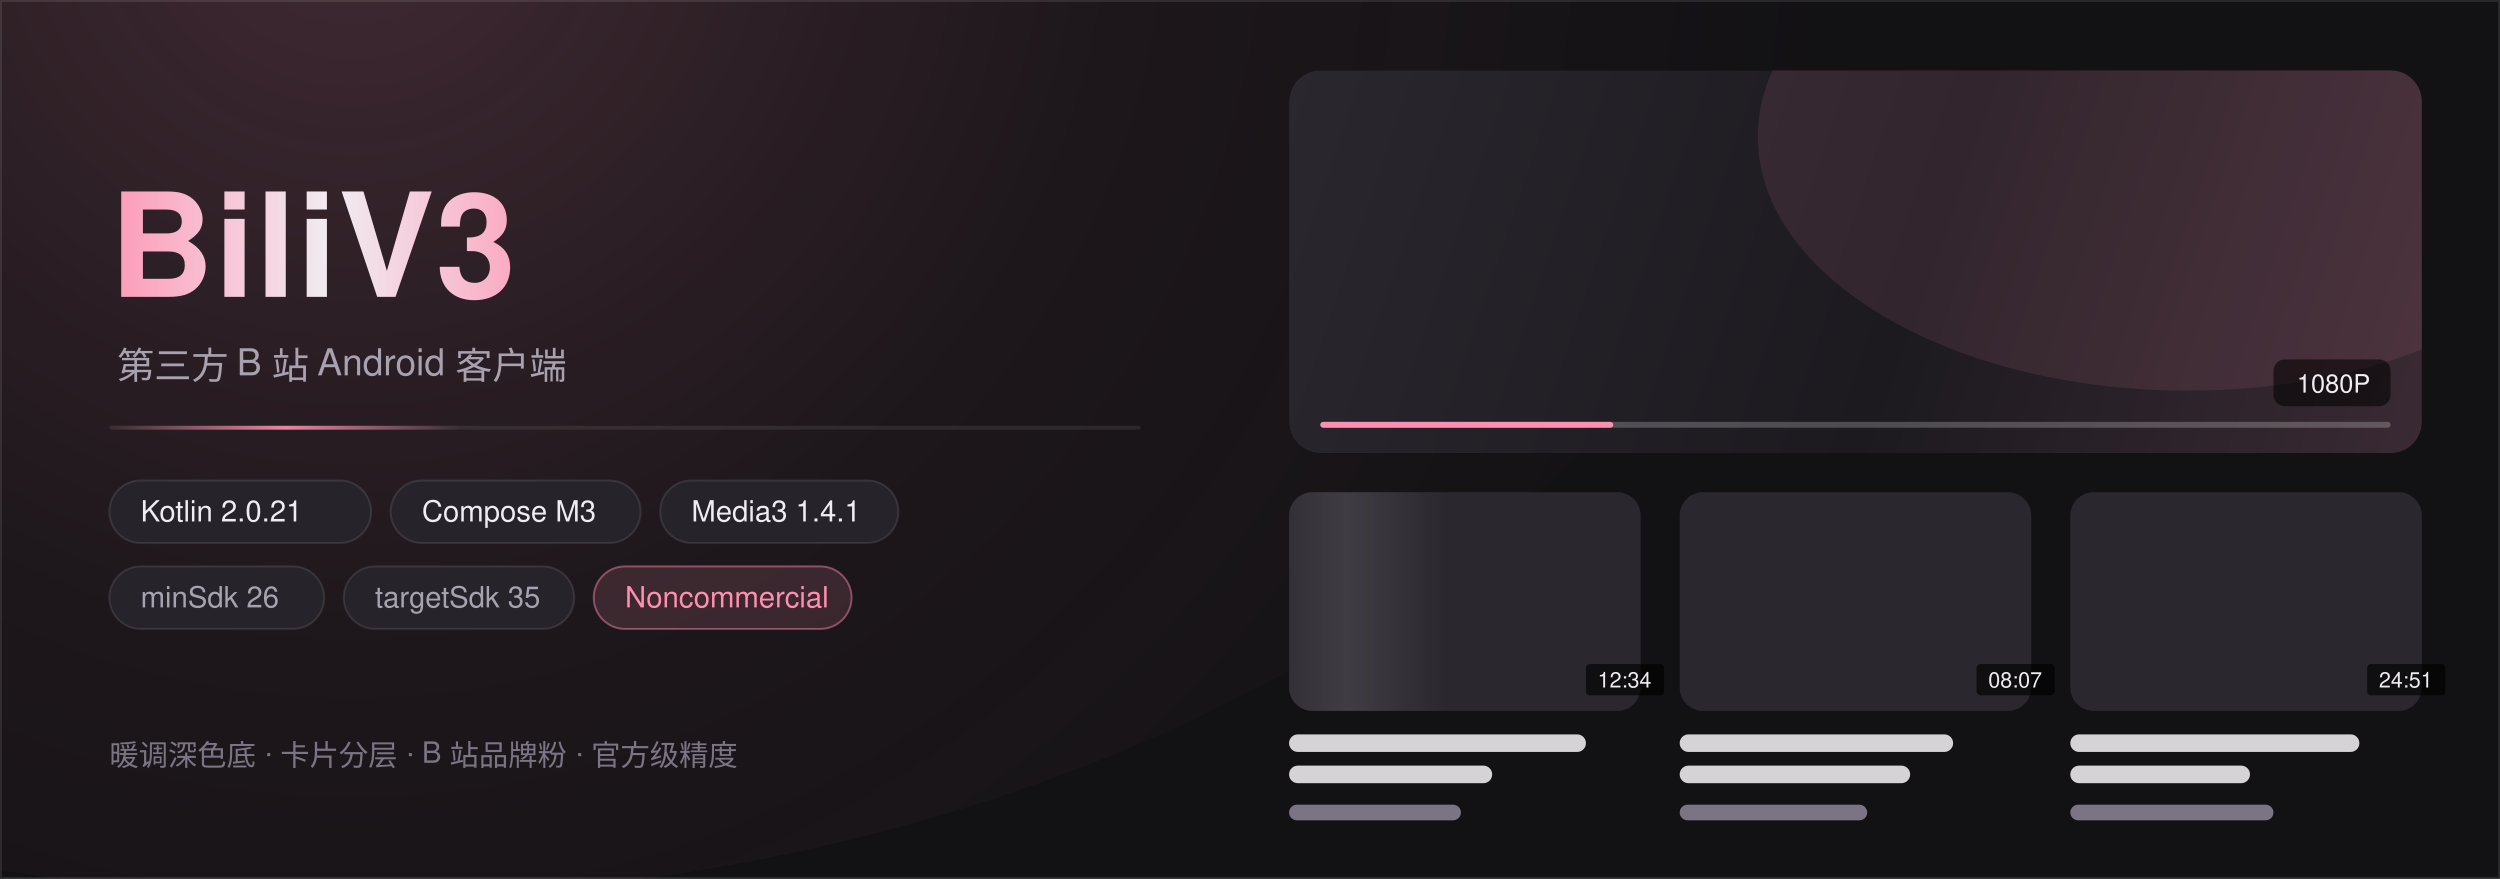
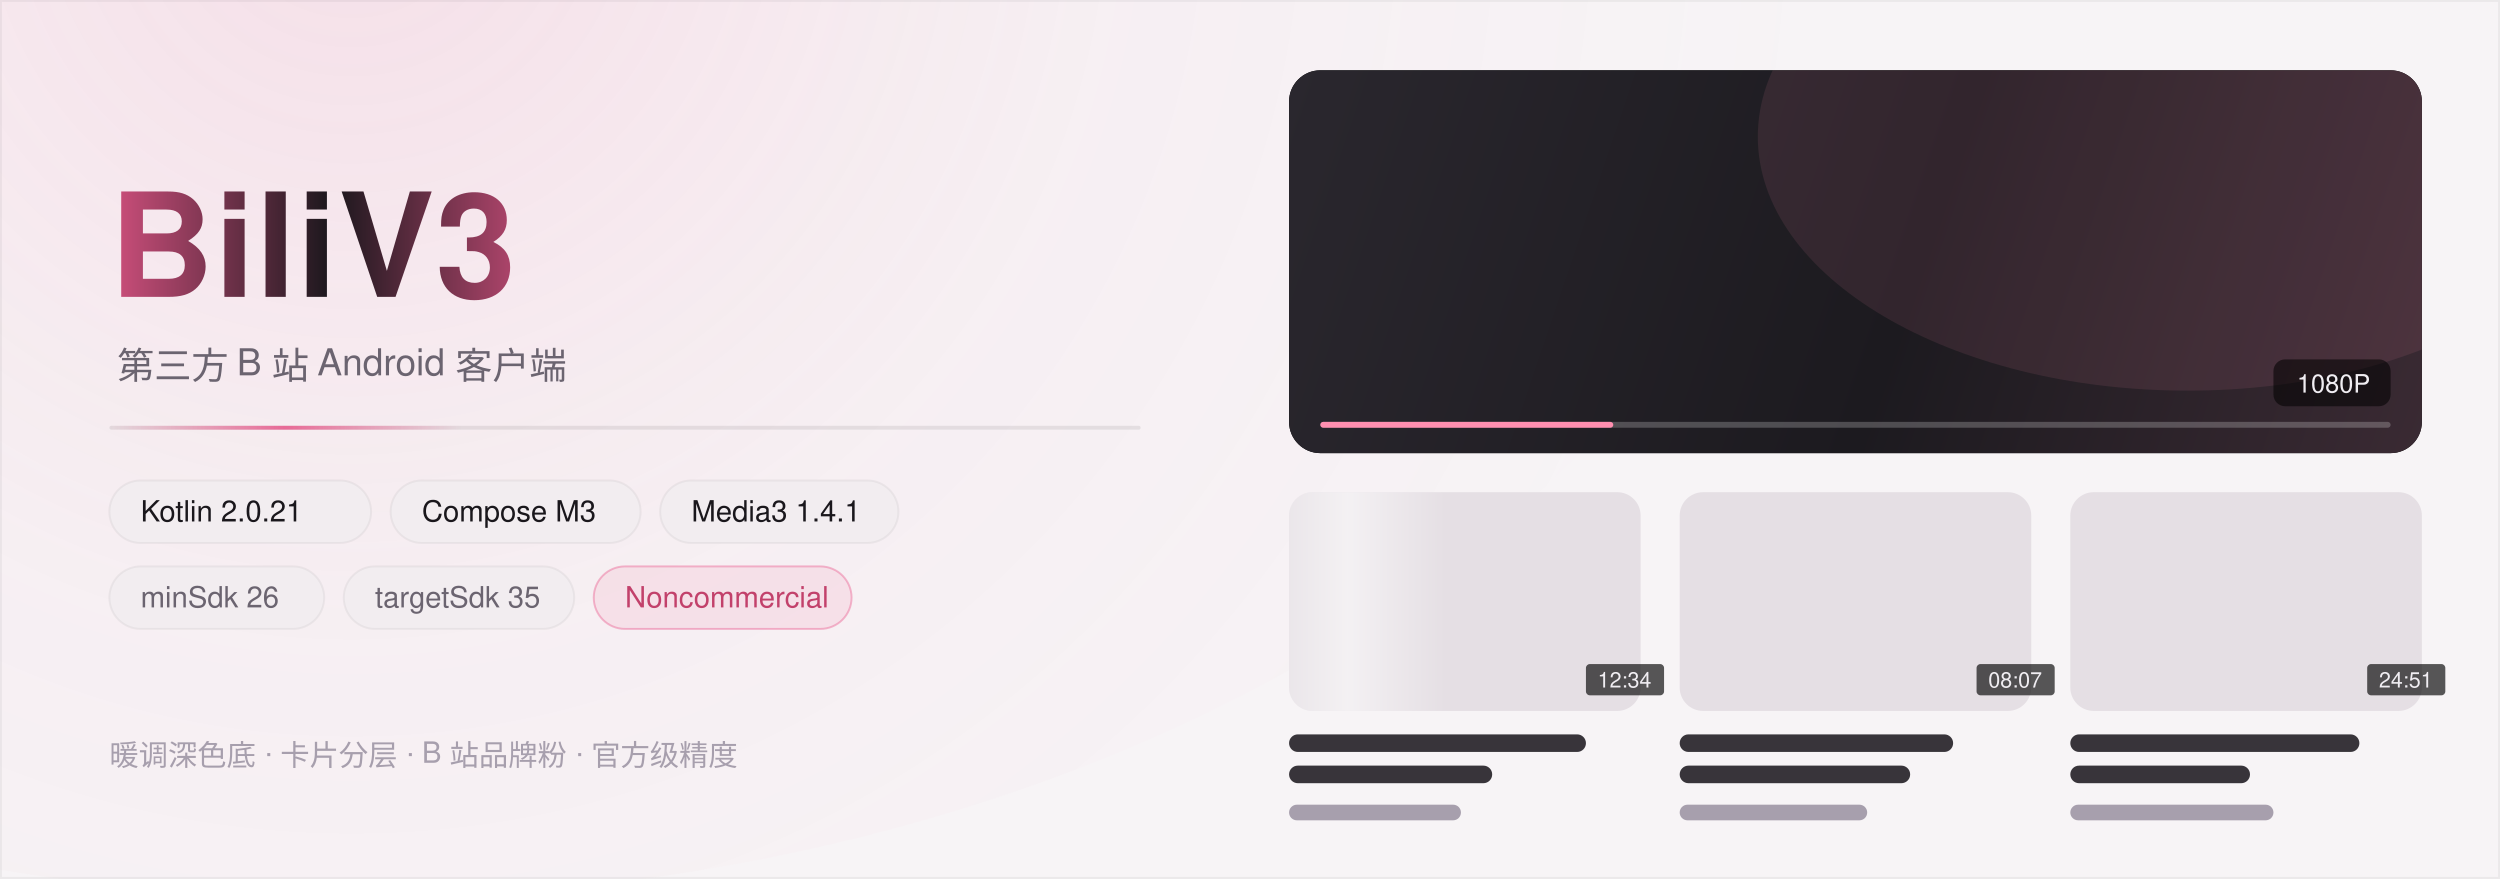
<svg xmlns="http://www.w3.org/2000/svg" viewBox="0 0 1280 450" width="1280" height="450" role="img" aria-label="BiliV3 — 第三方 B 站 Android 客户端。左侧为字标与技术栈，右侧为首页与播放器的界面示意，含弹幕与骨架微光动效。">
  <defs>
    <radialGradient id="glow" gradientUnits="userSpaceOnUse" cx="180" cy="-60" r="760">
-       <stop offset="0" stop-color="#FF8FB0" stop-opacity="0.20" />
-       <stop offset="0.5" stop-color="#FF8FB0" stop-opacity="0.05" />
-       <stop offset="1" stop-color="#FF8FB0" stop-opacity="0" />
+       <stop offset="0" stop-color="#E8578A" stop-opacity="0.13" />
+       <stop offset="0.5" stop-color="#E8578A" stop-opacity="0.03" />
+       <stop offset="1" stop-color="#E8578A" stop-opacity="0" />
    </radialGradient>
    <linearGradient id="word" gradientUnits="userSpaceOnUse" x1="40" y1="0" x2="300" y2="0">
-       <stop offset="0" stop-color="#FF8FB0" />
-       <stop offset="0.5" stop-color="#F0EDF2" />
-       <stop offset="1" stop-color="#FF8FB0" />
+       <stop offset="0" stop-color="#E8578A" />
+       <stop offset="0.5" stop-color="#1A171C" />
+       <stop offset="1" stop-color="#E8578A" />
      <animate attributeName="x1" values="20;900;20" dur="8s" repeatCount="indefinite" />
      <animate attributeName="x2" values="300;1180;300" dur="8s" repeatCount="indefinite" />
    </linearGradient>
    <linearGradient id="shimmer" gradientUnits="userSpaceOnUse" x1="56" y1="0" x2="236" y2="0">
-       <stop offset="0" stop-color="#FF8FB0" stop-opacity="0" />
-       <stop offset="0.5" stop-color="#FF8FB0" stop-opacity="0.90" />
-       <stop offset="1" stop-color="#FF8FB0" stop-opacity="0" />
+       <stop offset="0" stop-color="#E8578A" stop-opacity="0" />
+       <stop offset="0.5" stop-color="#E8578A" stop-opacity="0.85" />
+       <stop offset="1" stop-color="#E8578A" stop-opacity="0" />
      <animate attributeName="x1" values="56;1224" dur="3.2s" repeatCount="indefinite" />
      <animate attributeName="x2" values="236;1404" dur="3.2s" repeatCount="indefinite" />
    </linearGradient>
    <linearGradient id="coverShim" gradientUnits="userSpaceOnUse" x1="640" y1="0" x2="740" y2="0">
      <stop offset="0" stop-color="#FFFFFF" stop-opacity="0" />
-       <stop offset="0.5" stop-color="#FFFFFF" stop-opacity="0.10" />
+       <stop offset="0.5" stop-color="#FFFFFF" stop-opacity="0.55" />
      <stop offset="1" stop-color="#FFFFFF" stop-opacity="0" />
      <animate attributeName="x1" values="640;1260" dur="2.6s" repeatCount="indefinite" />
      <animate attributeName="x2" values="740;1360" dur="2.6s" repeatCount="indefinite" />
    </linearGradient>
    <linearGradient id="scene" gradientUnits="userSpaceOnUse" x1="660" y1="36" x2="1240" y2="232">
      <stop offset="0" stop-color="#2A272E" />
      <stop offset="0.55" stop-color="#1C1A1F" />
      <stop offset="1" stop-color="#3A2A33" />
    </linearGradient>
    <clipPath id="playerClip">
      <rect x="660" y="36" width="580" height="196" rx="16" />
    </clipPath>
  </defs>
-   <rect width="1280" height="450" fill="#121114" />
+   <rect width="1280" height="450" fill="#F7F4F6" />
  <ellipse cx="180" cy="-60" rx="760" ry="520" fill="url(#glow)">
    <animate attributeName="opacity" values="1;0.6;1" dur="9s" repeatCount="indefinite" />
  </ellipse>
  <text x="56" y="152" font-family="'Segoe UI','Helvetica Neue',Helvetica,Arial,sans-serif" font-size="74" font-weight="700" letter-spacing="0.5" fill="url(#word)">BiliV3</text>
-   <text x="60" y="194" font-family="'Microsoft YaHei','PingFang SC','Segoe UI',Helvetica,Arial,sans-serif" font-size="19" fill="#A8A2B0">第三方 B 站 Android 客户端</text>
-   <rect x="56" y="218" width="528" height="2" rx="1" fill="#FFFFFF" fill-opacity="0.08" />
+   <text x="60" y="194" font-family="'Microsoft YaHei','PingFang SC','Segoe UI',Helvetica,Arial,sans-serif" font-size="19" fill="#6B6470">第三方 B 站 Android 客户端</text>
+   <rect x="56" y="218" width="528" height="2" rx="1" fill="#000000" fill-opacity="0.08" />
  <rect x="56" y="218" width="528" height="2" rx="1" fill="url(#shimmer)" />
  <g font-family="'Segoe UI',Helvetica,Arial,sans-serif" font-size="15">
-     <rect x="56" y="246" width="134" height="32" rx="16" fill="#26232B" stroke="#FFFFFF" stroke-opacity="0.10" />
-     <text x="72" y="267" fill="#F0EDF2">Kotlin 2.0.21</text>
-     <rect x="200" y="246" width="128" height="32" rx="16" fill="#26232B" stroke="#FFFFFF" stroke-opacity="0.10" />
-     <text x="216" y="267" fill="#F0EDF2">Compose M3</text>
-     <rect x="338" y="246" width="122" height="32" rx="16" fill="#26232B" stroke="#FFFFFF" stroke-opacity="0.10" />
-     <text x="354" y="267" fill="#F0EDF2">Media3 1.4.1</text>
-     <rect x="56" y="290" width="110" height="32" rx="16" fill="#26232B" stroke="#FFFFFF" stroke-opacity="0.10" />
-     <text x="72" y="311" fill="#A8A2B0">minSdk 26</text>
-     <rect x="176" y="290" width="118" height="32" rx="16" fill="#26232B" stroke="#FFFFFF" stroke-opacity="0.10" />
-     <text x="192" y="311" fill="#A8A2B0">targetSdk 35</text>
-     <rect x="304" y="290" width="132" height="32" rx="16" fill="#FF8FB0" fill-opacity="0.14" stroke="#FF8FB0" stroke-opacity="0.45" />
-     <text x="320" y="311" fill="#FF8FB0">Noncommercial</text>
+     <rect x="56" y="246" width="134" height="32" rx="16" fill="#F2EDF0" stroke="#000000" stroke-opacity="0.05" />
+     <text x="72" y="267" fill="#1A171C">Kotlin 2.0.21</text>
+     <rect x="200" y="246" width="128" height="32" rx="16" fill="#F2EDF0" stroke="#000000" stroke-opacity="0.05" />
+     <text x="216" y="267" fill="#1A171C">Compose M3</text>
+     <rect x="338" y="246" width="122" height="32" rx="16" fill="#F2EDF0" stroke="#000000" stroke-opacity="0.05" />
+     <text x="354" y="267" fill="#1A171C">Media3 1.4.1</text>
+     <rect x="56" y="290" width="110" height="32" rx="16" fill="#F2EDF0" stroke="#000000" stroke-opacity="0.05" />
+     <text x="72" y="311" fill="#6B6470">minSdk 26</text>
+     <rect x="176" y="290" width="118" height="32" rx="16" fill="#F2EDF0" stroke="#000000" stroke-opacity="0.05" />
+     <text x="192" y="311" fill="#6B6470">targetSdk 35</text>
+     <rect x="304" y="290" width="132" height="32" rx="16" fill="#E8578A" fill-opacity="0.10" stroke="#E8578A" stroke-opacity="0.40" />
+     <text x="320" y="311" fill="#C2416B">Noncommercial</text>
  </g>
-   <text x="56" y="392" font-family="'Microsoft YaHei','PingFang SC','Segoe UI',Helvetica,Arial,sans-serif" font-size="15" fill="#7A7484">暖调深色底 · 卡片分层 · B 站品牌粉 · 官方级精度</text>
+   <text x="56" y="392" font-family="'Microsoft YaHei','PingFang SC','Segoe UI',Helvetica,Arial,sans-serif" font-size="15" fill="#A79FAD">暖调深色底 · 卡片分层 · B 站品牌粉 · 官方级精度</text>
  <g clip-path="url(#playerClip)">
    <rect x="660" y="36" width="580" height="196" fill="#000000" />
    <rect x="660" y="36" width="580" height="196" fill="url(#scene)" />
    <ellipse cx="1120" cy="70" rx="220" ry="130" fill="#FF8FB0" fill-opacity="0.10" />
    <g font-family="'Microsoft YaHei','PingFang SC','Segoe UI',Helvetica,Arial,sans-serif" font-size="17" fill="#FFFFFF" stroke="#000000" stroke-width="3.5" stroke-linejoin="round" paint-order="stroke">
      <text x="0" y="76">这也太丝滑了
        <animateTransform attributeName="transform" type="translate" values="1250 0;620 0" dur="9s" begin="-1s" repeatCount="indefinite" />
      </text>
      <text x="0" y="108">封面 16:10
        <animateTransform attributeName="transform" type="translate" values="1250 0;620 0" dur="12s" begin="-7s" repeatCount="indefinite" />
      </text>
      <text x="0" y="140" fill="#FF8FB0">骨架共享相位
        <animateTransform attributeName="transform" type="translate" values="1250 0;620 0" dur="10.5s" begin="-4s" repeatCount="indefinite" />
      </text>
      <text x="0" y="172">DASH 音视频分离
        <animateTransform attributeName="transform" type="translate" values="1250 0;620 0" dur="13.5s" begin="-10s" repeatCount="indefinite" />
      </text>
    </g>
    <rect x="1164" y="184" width="60" height="24" rx="6" fill="#000000" fill-opacity="0.55" />
    <text x="1176" y="201" font-family="'Segoe UI',Helvetica,Arial,sans-serif" font-size="13" fill="#F0EDF2">1080P</text>
    <rect x="676" y="216" width="548" height="3" rx="1.5" fill="#FFFFFF" fill-opacity="0.22" />
    <rect x="676" y="216" width="150" height="3" rx="1.5" fill="#FF8FB0">
      <animate attributeName="width" values="150;430;150" dur="14s" repeatCount="indefinite" />
    </rect>
  </g>
  <g>
-     <rect x="660" y="252" width="180" height="112" rx="12" fill="#2A272E" />
+     <rect x="660" y="252" width="180" height="112" rx="12" fill="#E5DFE4" />
    <rect x="660" y="252" width="180" height="112" rx="12" fill="url(#coverShim)" />
    <rect x="812" y="340" width="40" height="16" rx="2" fill="#000000" fill-opacity="0.65" />
    <text x="818" y="352" font-family="'Segoe UI',Helvetica,Arial,sans-serif" font-size="11" fill="#F0EDF2">12:34</text>
-     <rect x="660" y="376" width="152" height="9" rx="4.5" fill="#F0EDF2" fill-opacity="0.88" />
-     <rect x="660" y="392" width="104" height="9" rx="4.5" fill="#F0EDF2" fill-opacity="0.88" />
-     <rect x="660" y="412" width="88" height="8" rx="4" fill="#7A7484" />
-     <rect x="860" y="252" width="180" height="112" rx="12" fill="#2A272E" />
+     <rect x="660" y="376" width="152" height="9" rx="4.5" fill="#1A171C" fill-opacity="0.86" />
+     <rect x="660" y="392" width="104" height="9" rx="4.5" fill="#1A171C" fill-opacity="0.86" />
+     <rect x="660" y="412" width="88" height="8" rx="4" fill="#A79FAD" />
+     <rect x="860" y="252" width="180" height="112" rx="12" fill="#E5DFE4" />
    <rect x="860" y="252" width="180" height="112" rx="12" fill="url(#coverShim)" />
    <rect x="1012" y="340" width="40" height="16" rx="2" fill="#000000" fill-opacity="0.65" />
    <text x="1018" y="352" font-family="'Segoe UI',Helvetica,Arial,sans-serif" font-size="11" fill="#F0EDF2">08:07</text>
-     <rect x="860" y="376" width="140" height="9" rx="4.5" fill="#F0EDF2" fill-opacity="0.88" />
-     <rect x="860" y="392" width="118" height="9" rx="4.5" fill="#F0EDF2" fill-opacity="0.88" />
-     <rect x="860" y="412" width="96" height="8" rx="4" fill="#7A7484" />
-     <rect x="1060" y="252" width="180" height="112" rx="12" fill="#2A272E" />
+     <rect x="860" y="376" width="140" height="9" rx="4.5" fill="#1A171C" fill-opacity="0.86" />
+     <rect x="860" y="392" width="118" height="9" rx="4.5" fill="#1A171C" fill-opacity="0.86" />
+     <rect x="860" y="412" width="96" height="8" rx="4" fill="#A79FAD" />
+     <rect x="1060" y="252" width="180" height="112" rx="12" fill="#E5DFE4" />
    <rect x="1060" y="252" width="180" height="112" rx="12" fill="url(#coverShim)" />
    <rect x="1212" y="340" width="40" height="16" rx="2" fill="#000000" fill-opacity="0.65" />
    <text x="1218" y="352" font-family="'Segoe UI',Helvetica,Arial,sans-serif" font-size="11" fill="#F0EDF2">24:51</text>
-     <rect x="1060" y="376" width="148" height="9" rx="4.5" fill="#F0EDF2" fill-opacity="0.88" />
-     <rect x="1060" y="392" width="92" height="9" rx="4.5" fill="#F0EDF2" fill-opacity="0.88" />
-     <rect x="1060" y="412" width="104" height="8" rx="4" fill="#7A7484" />
+     <rect x="1060" y="376" width="148" height="9" rx="4.5" fill="#1A171C" fill-opacity="0.86" />
+     <rect x="1060" y="392" width="92" height="9" rx="4.5" fill="#1A171C" fill-opacity="0.86" />
+     <rect x="1060" y="412" width="104" height="8" rx="4" fill="#A79FAD" />
  </g>
-   <rect x="0.5" y="0.5" width="1279" height="449" fill="none" stroke="#FFFFFF" stroke-opacity="0.10" />
+   <rect x="0.5" y="0.5" width="1279" height="449" fill="none" stroke="#000000" stroke-opacity="0.05" />
</svg>
